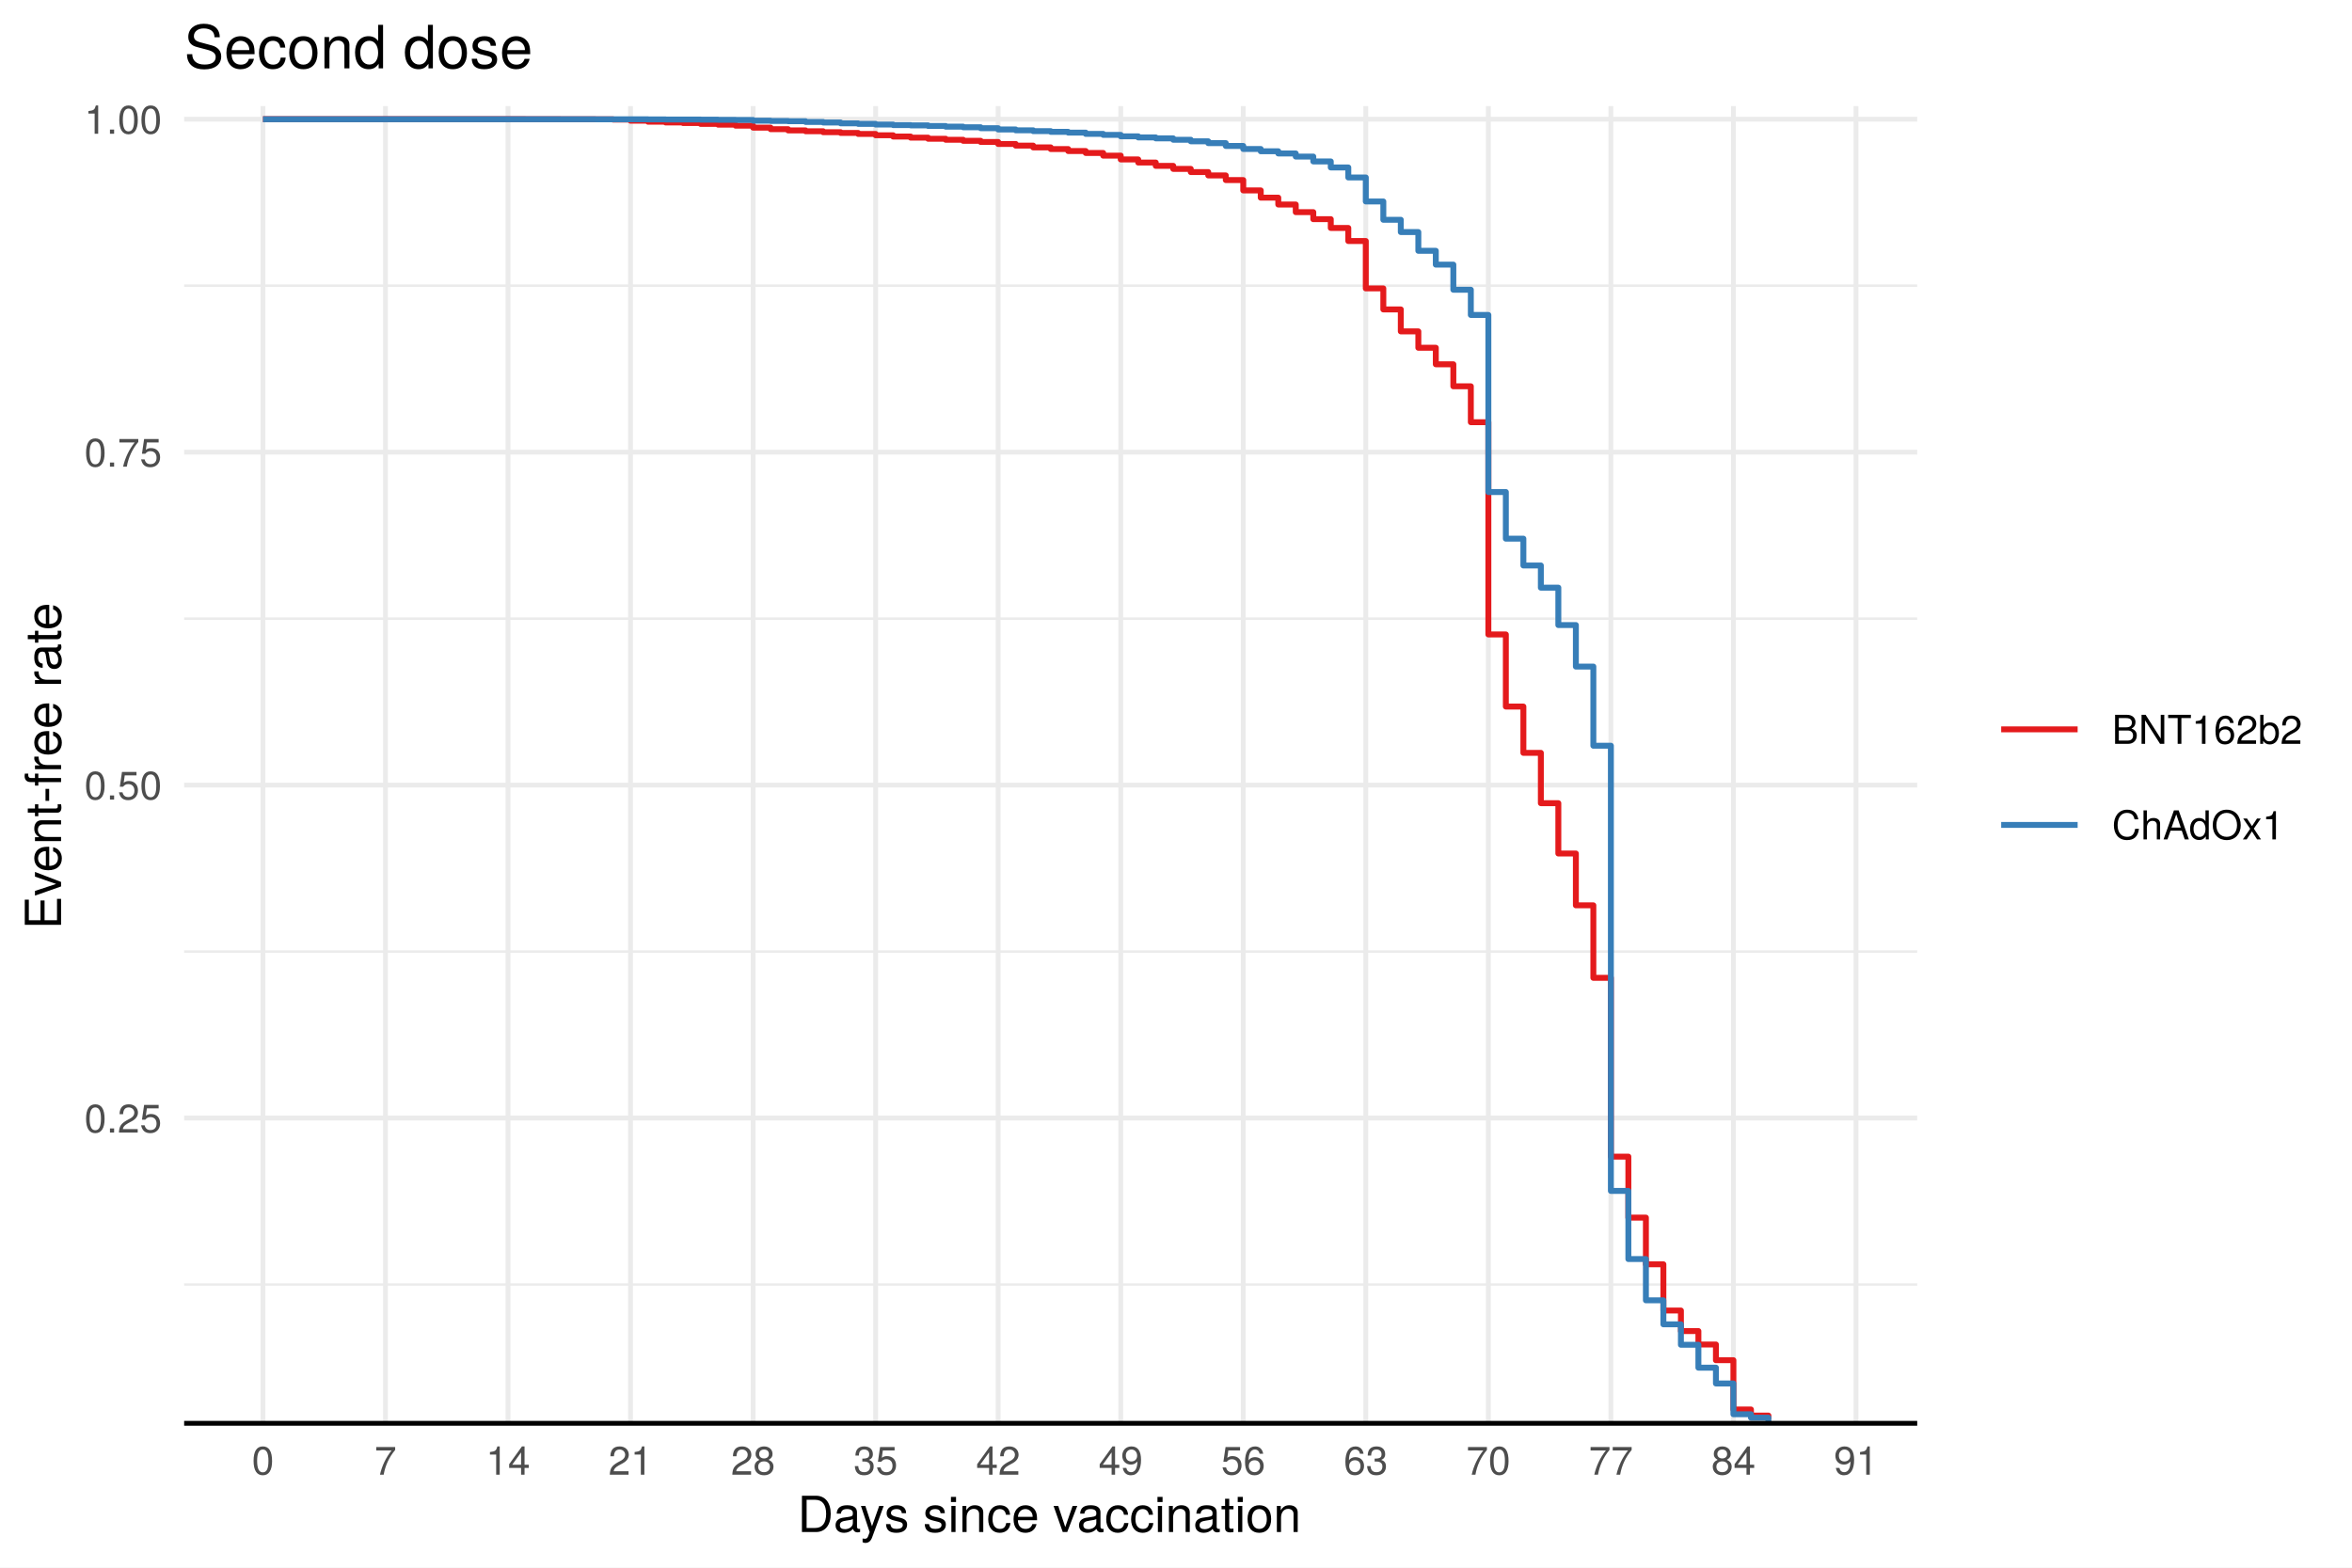
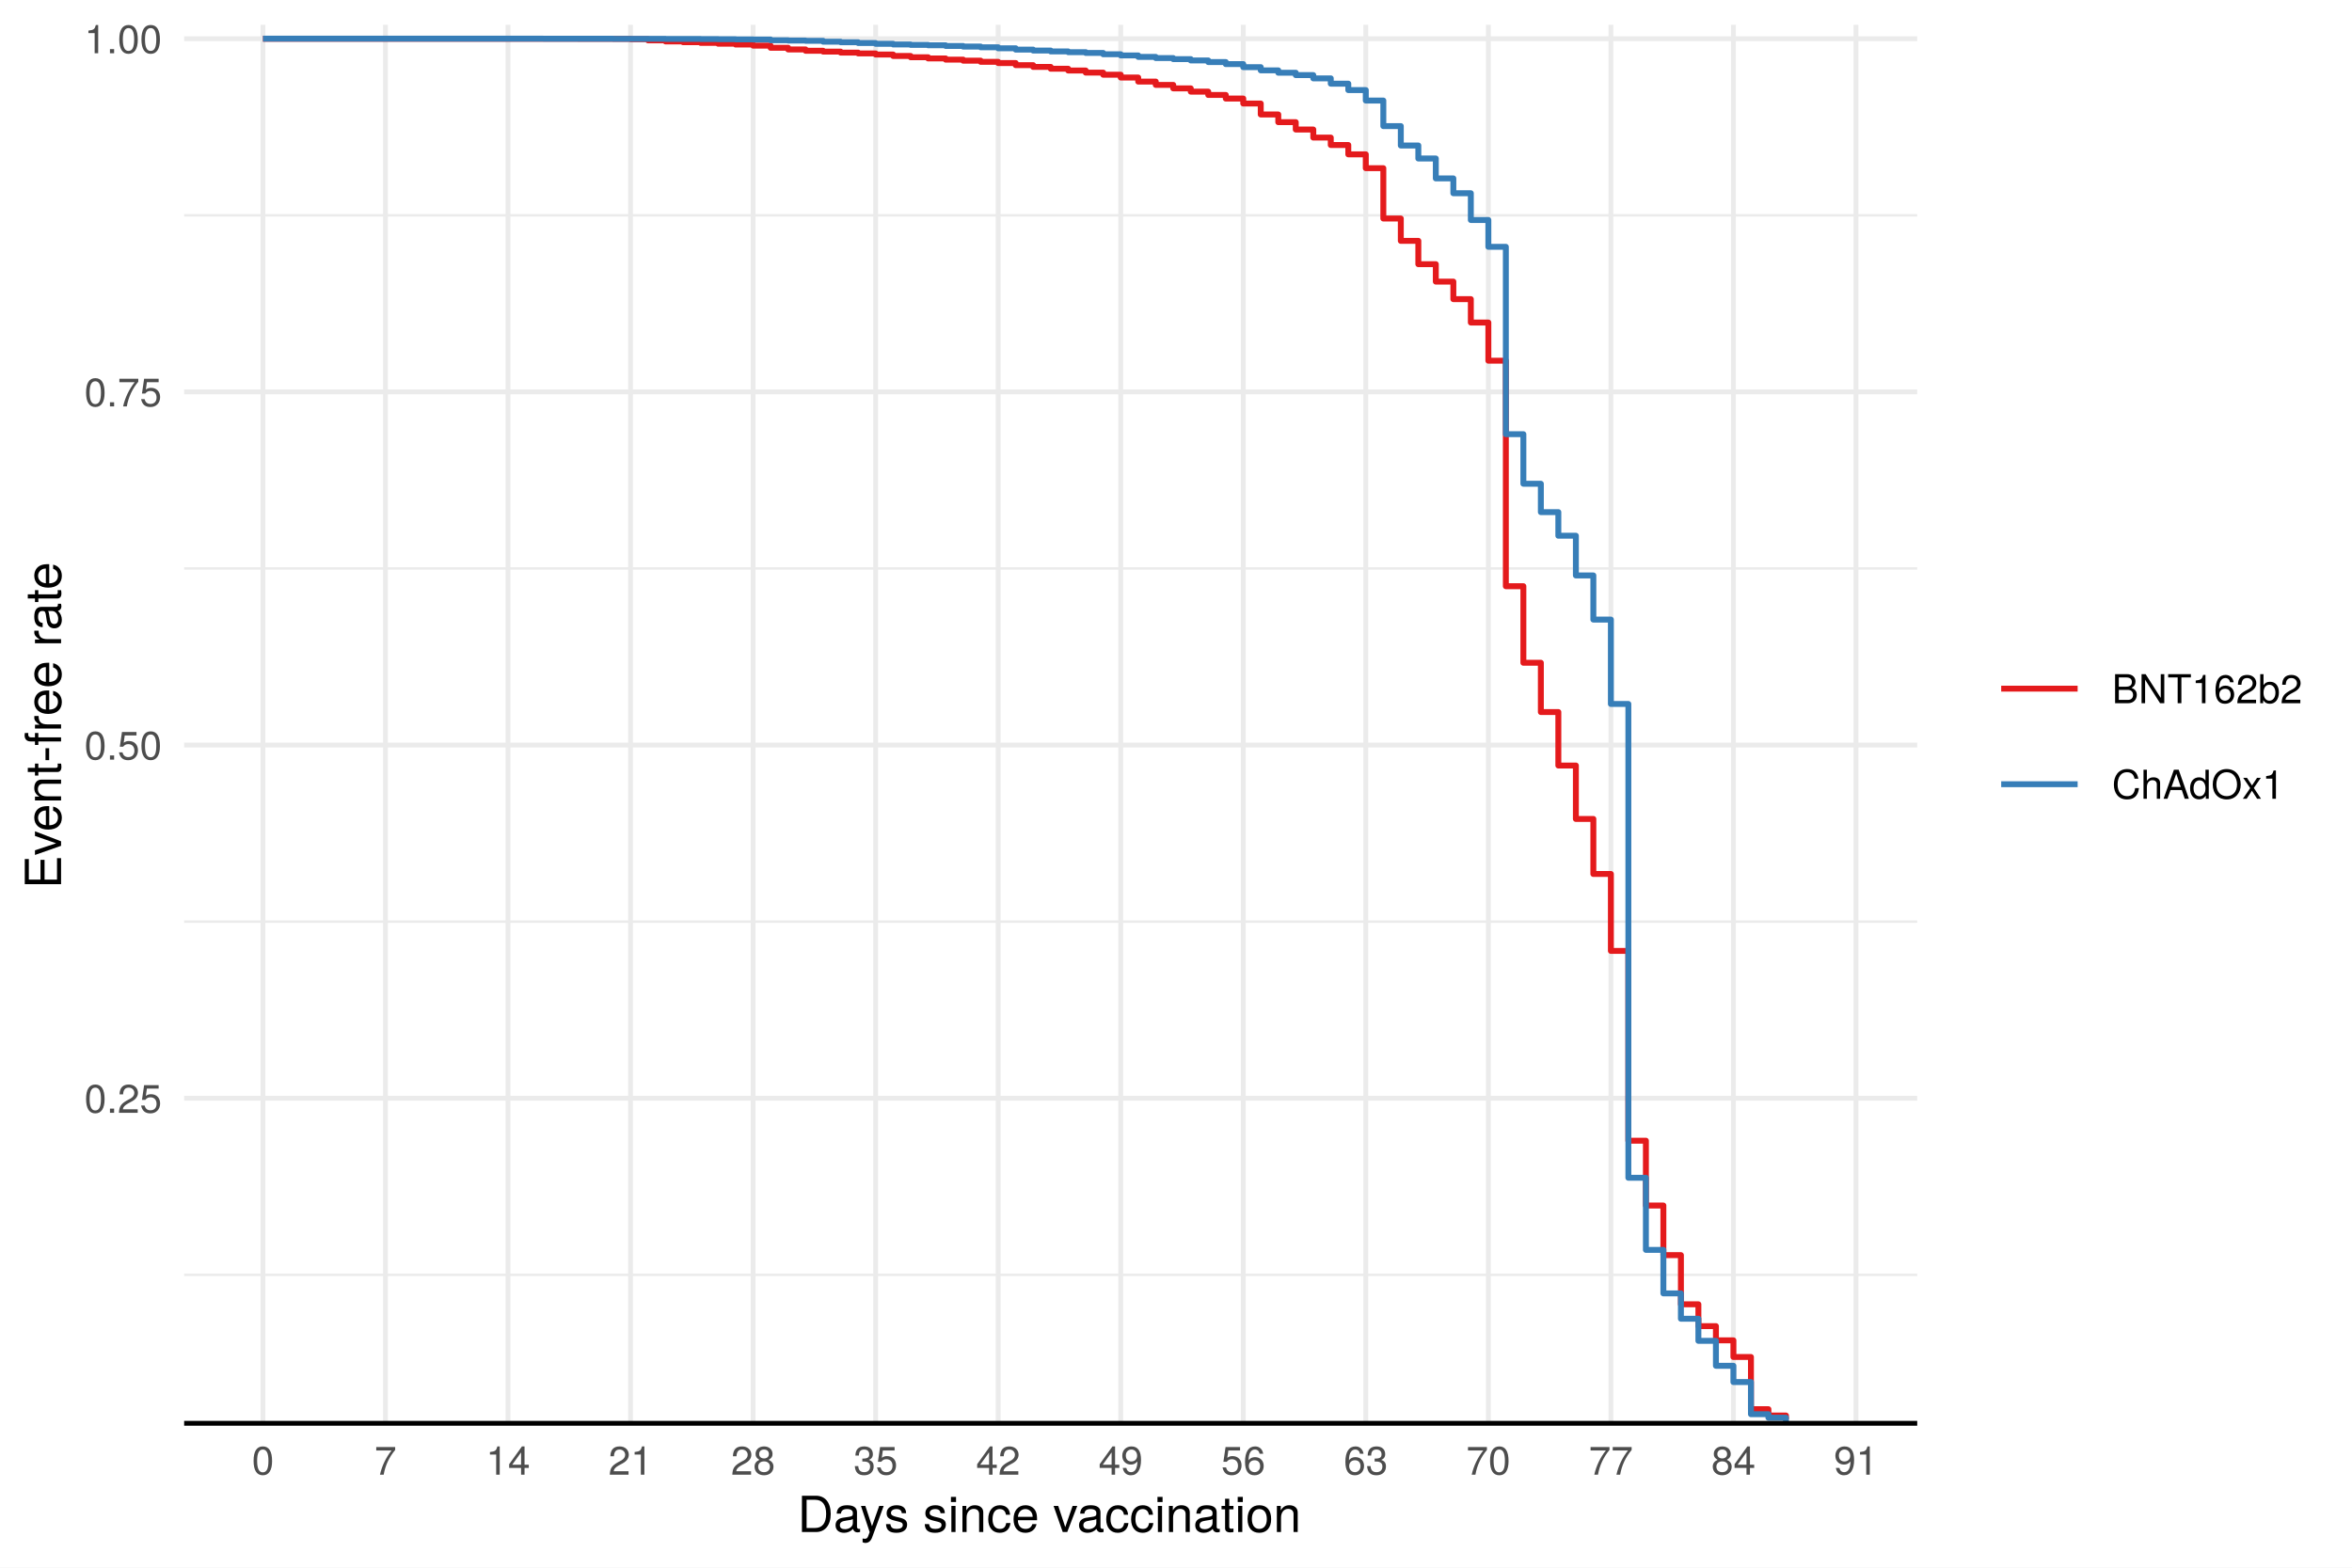
<svg xmlns="http://www.w3.org/2000/svg" viewBox="0 0 425.20 283.46">
  <defs>
    <style type="text/css">
    line, polyline, polygon, path, rect, circle {
      fill: none;
      stroke: #000000;
      stroke-linecap: round;
      stroke-linejoin: round;
      stroke-miterlimit: 10.00;
    }
  </style>
  </defs>
  <rect width="100%" height="100%" style="stroke: none; fill: #FFFFFF;" />
  <defs>
-     <clipPath id="cpMzMuMjl8MzQ2LjYwfDI1Ny4zNnwxOS4xOQ==">
-       <rect x="33.29" y="19.19" width="313.31" height="238.17" />
+     <clipPath id="cpMzMuMjl8MzQ2LjYwfDI1Ny4zNnw0LjQ4">
+       <rect x="33.29" y="4.48" width="313.31" height="252.88" />
    </clipPath>
  </defs>
-   <polyline points="33.29,232.26 346.60,232.26 " style="stroke-width: 0.44; stroke: #EBEBEB; stroke-linecap: butt;" clip-path="url(#cpMzMuMjl8MzQ2LjYwfDI1Ny4zNnwxOS4xOQ==)" />
-   <polyline points="33.29,172.06 346.60,172.06 " style="stroke-width: 0.44; stroke: #EBEBEB; stroke-linecap: butt;" clip-path="url(#cpMzMuMjl8MzQ2LjYwfDI1Ny4zNnwxOS4xOQ==)" />
-   <polyline points="33.29,111.86 346.60,111.86 " style="stroke-width: 0.44; stroke: #EBEBEB; stroke-linecap: butt;" clip-path="url(#cpMzMuMjl8MzQ2LjYwfDI1Ny4zNnwxOS4xOQ==)" />
-   <polyline points="33.29,51.65 346.60,51.65 " style="stroke-width: 0.44; stroke: #EBEBEB; stroke-linecap: butt;" clip-path="url(#cpMzMuMjl8MzQ2LjYwfDI1Ny4zNnwxOS4xOQ==)" />
-   <polyline points="33.29,202.16 346.60,202.16 " style="stroke-width: 0.87; stroke: #EBEBEB; stroke-linecap: butt;" clip-path="url(#cpMzMuMjl8MzQ2LjYwfDI1Ny4zNnwxOS4xOQ==)" />
-   <polyline points="33.29,141.96 346.60,141.96 " style="stroke-width: 0.87; stroke: #EBEBEB; stroke-linecap: butt;" clip-path="url(#cpMzMuMjl8MzQ2LjYwfDI1Ny4zNnwxOS4xOQ==)" />
-   <polyline points="33.29,81.76 346.60,81.76 " style="stroke-width: 0.87; stroke: #EBEBEB; stroke-linecap: butt;" clip-path="url(#cpMzMuMjl8MzQ2LjYwfDI1Ny4zNnwxOS4xOQ==)" />
-   <polyline points="33.29,21.55 346.60,21.55 " style="stroke-width: 0.87; stroke: #EBEBEB; stroke-linecap: butt;" clip-path="url(#cpMzMuMjl8MzQ2LjYwfDI1Ny4zNnwxOS4xOQ==)" />
-   <polyline points="47.54,257.36 47.54,19.19 " style="stroke-width: 0.87; stroke: #EBEBEB; stroke-linecap: butt;" clip-path="url(#cpMzMuMjl8MzQ2LjYwfDI1Ny4zNnwxOS4xOQ==)" />
-   <polyline points="69.69,257.36 69.69,19.19 " style="stroke-width: 0.87; stroke: #EBEBEB; stroke-linecap: butt;" clip-path="url(#cpMzMuMjl8MzQ2LjYwfDI1Ny4zNnwxOS4xOQ==)" />
-   <polyline points="91.84,257.36 91.84,19.19 " style="stroke-width: 0.87; stroke: #EBEBEB; stroke-linecap: butt;" clip-path="url(#cpMzMuMjl8MzQ2LjYwfDI1Ny4zNnwxOS4xOQ==)" />
-   <polyline points="113.99,257.36 113.99,19.19 " style="stroke-width: 0.87; stroke: #EBEBEB; stroke-linecap: butt;" clip-path="url(#cpMzMuMjl8MzQ2LjYwfDI1Ny4zNnwxOS4xOQ==)" />
-   <polyline points="136.15,257.36 136.15,19.19 " style="stroke-width: 0.87; stroke: #EBEBEB; stroke-linecap: butt;" clip-path="url(#cpMzMuMjl8MzQ2LjYwfDI1Ny4zNnwxOS4xOQ==)" />
-   <polyline points="158.30,257.36 158.30,19.19 " style="stroke-width: 0.87; stroke: #EBEBEB; stroke-linecap: butt;" clip-path="url(#cpMzMuMjl8MzQ2LjYwfDI1Ny4zNnwxOS4xOQ==)" />
-   <polyline points="180.45,257.36 180.45,19.19 " style="stroke-width: 0.87; stroke: #EBEBEB; stroke-linecap: butt;" clip-path="url(#cpMzMuMjl8MzQ2LjYwfDI1Ny4zNnwxOS4xOQ==)" />
-   <polyline points="202.61,257.36 202.61,19.19 " style="stroke-width: 0.87; stroke: #EBEBEB; stroke-linecap: butt;" clip-path="url(#cpMzMuMjl8MzQ2LjYwfDI1Ny4zNnwxOS4xOQ==)" />
-   <polyline points="224.76,257.36 224.76,19.19 " style="stroke-width: 0.87; stroke: #EBEBEB; stroke-linecap: butt;" clip-path="url(#cpMzMuMjl8MzQ2LjYwfDI1Ny4zNnwxOS4xOQ==)" />
-   <polyline points="246.91,257.36 246.91,19.19 " style="stroke-width: 0.87; stroke: #EBEBEB; stroke-linecap: butt;" clip-path="url(#cpMzMuMjl8MzQ2LjYwfDI1Ny4zNnwxOS4xOQ==)" />
-   <polyline points="269.07,257.36 269.07,19.19 " style="stroke-width: 0.87; stroke: #EBEBEB; stroke-linecap: butt;" clip-path="url(#cpMzMuMjl8MzQ2LjYwfDI1Ny4zNnwxOS4xOQ==)" />
-   <polyline points="291.22,257.36 291.22,19.19 " style="stroke-width: 0.87; stroke: #EBEBEB; stroke-linecap: butt;" clip-path="url(#cpMzMuMjl8MzQ2LjYwfDI1Ny4zNnwxOS4xOQ==)" />
-   <polyline points="313.37,257.36 313.37,19.19 " style="stroke-width: 0.87; stroke: #EBEBEB; stroke-linecap: butt;" clip-path="url(#cpMzMuMjl8MzQ2LjYwfDI1Ny4zNnwxOS4xOQ==)" />
-   <polyline points="335.53,257.36 335.53,19.19 " style="stroke-width: 0.87; stroke: #EBEBEB; stroke-linecap: butt;" clip-path="url(#cpMzMuMjl8MzQ2LjYwfDI1Ny4zNnwxOS4xOQ==)" />
-   <polyline points="47.54,21.55 50.70,21.55 50.70,21.55 53.86,21.55 53.86,21.55 57.03,21.55 57.03,21.55 60.19,21.55 60.19,21.55 63.36,21.55 63.36,21.55 66.52,21.55 66.52,21.55 69.69,21.55 69.69,21.55 72.85,21.55 72.85,21.55 76.02,21.55 76.02,21.55 79.18,21.55 79.18,21.55 82.35,21.55 82.35,21.55 85.51,21.55 85.51,21.55 88.68,21.55 88.68,21.55 91.84,21.55 91.84,21.55 95.01,21.55 95.01,21.56 98.17,21.56 98.17,21.56 101.34,21.56 101.34,21.57 104.50,21.57 104.50,21.57 107.66,21.57 107.66,21.58 110.83,21.58 110.83,21.62 113.99,21.62 113.99,21.83 117.16,21.83 117.16,22.01 120.32,22.01 120.32,22.14 123.49,22.14 123.49,22.25 126.65,22.25 126.65,22.40 129.82,22.40 129.82,22.54 132.98,22.54 132.98,22.72 136.15,22.72 136.15,23.08 139.31,23.08 139.31,23.36 142.48,23.36 142.48,23.58 145.64,23.58 145.64,23.73 148.81,23.73 148.81,23.90 151.97,23.90 151.97,24.04 155.14,24.04 155.14,24.22 158.30,24.22 158.30,24.46 161.47,24.46 161.47,24.69 164.63,24.69 164.63,24.89 167.79,24.89 167.79,25.09 170.96,25.09 170.96,25.27 174.12,25.27 174.12,25.46 177.29,25.46 177.29,25.67 180.45,25.67 180.45,26.03 183.62,26.03 183.62,26.33 186.78,26.33 186.78,26.65 189.95,26.65 189.95,26.95 193.11,26.95 193.11,27.31 196.28,27.31 196.28,27.66 199.44,27.66 199.44,28.14 202.61,28.14 202.61,28.83 205.77,28.83 205.77,29.39 208.94,29.39 208.94,29.99 212.10,29.99 212.10,30.54 215.27,30.54 215.27,31.11 218.43,31.11 218.43,31.72 221.60,31.72 221.60,32.56 224.76,32.56 224.76,34.43 227.92,34.43 227.92,35.74 231.09,35.74 231.09,36.98 234.25,36.98 234.25,38.36 237.42,38.36 237.42,39.63 240.58,39.63 240.58,41.22 243.75,41.22 243.75,43.58 246.91,43.58 246.91,52.15 250.08,52.15 250.08,55.95 253.24,55.95 253.24,59.92 256.41,59.92 256.41,62.88 259.57,62.88 259.57,65.87 262.74,65.87 262.74,69.85 265.90,69.85 265.90,76.34 269.07,76.34 269.07,114.72 272.23,114.72 272.23,127.76 275.40,127.76 275.40,136.13 278.56,136.13 278.56,145.23 281.72,145.23 281.72,154.33 284.89,154.33 284.89,163.70 288.05,163.70 288.05,176.81 291.22,176.81 291.22,209.14 294.38,209.14 294.38,220.17 297.55,220.17 297.55,228.61 300.71,228.61 300.71,236.97 303.88,236.97 303.88,240.68 307.04,240.68 307.04,243.11 310.21,243.11 310.21,245.95 313.37,245.95 313.37,254.86 316.54,254.86 316.54,255.96 319.70,255.96 319.70,256.60 " style="stroke-width: 1.07; stroke: #E41A1C; stroke-linecap: butt;" clip-path="url(#cpMzMuMjl8MzQ2LjYwfDI1Ny4zNnwxOS4xOQ==)" />
-   <polyline points="47.54,21.56 50.70,21.56 50.70,21.56 53.86,21.56 53.86,21.56 57.03,21.56 57.03,21.56 60.19,21.56 60.19,21.56 63.36,21.56 63.36,21.56 66.52,21.56 66.52,21.56 69.69,21.56 69.69,21.56 72.85,21.56 72.85,21.56 76.02,21.56 76.02,21.56 79.18,21.56 79.18,21.56 82.35,21.56 82.35,21.56 85.51,21.56 85.51,21.56 88.68,21.56 88.68,21.56 91.84,21.56 91.84,21.56 95.01,21.56 95.01,21.56 98.17,21.56 98.17,21.56 101.34,21.56 101.34,21.56 104.50,21.56 104.50,21.56 107.66,21.56 107.66,21.57 110.83,21.57 110.83,21.57 113.99,21.57 113.99,21.57 117.16,21.57 117.16,21.59 120.32,21.59 120.32,21.61 123.49,21.61 123.49,21.61 126.65,21.61 126.65,21.64 129.82,21.64 129.82,21.67 132.98,21.67 132.98,21.69 136.15,21.69 136.15,21.82 139.31,21.82 139.31,21.87 142.48,21.87 142.48,21.92 145.64,21.92 145.64,22.05 148.81,22.05 148.81,22.15 151.97,22.15 151.97,22.30 155.14,22.30 155.14,22.40 158.30,22.40 158.30,22.52 161.47,22.52 161.47,22.62 164.63,22.62 164.63,22.67 167.79,22.67 167.79,22.78 170.96,22.78 170.96,22.90 174.12,22.90 174.12,23.01 177.29,23.01 177.29,23.18 180.45,23.18 180.45,23.41 183.62,23.41 183.62,23.56 186.78,23.56 186.78,23.71 189.95,23.71 189.95,23.84 193.11,23.84 193.11,23.98 196.28,23.98 196.28,24.21 199.44,24.21 199.44,24.39 202.61,24.39 202.61,24.65 205.77,24.65 205.77,24.85 208.94,24.85 208.94,25.02 212.10,25.02 212.10,25.27 215.27,25.27 215.27,25.55 218.43,25.55 218.43,25.88 221.60,25.88 221.60,26.39 224.76,26.39 224.76,26.94 227.92,26.94 227.92,27.35 231.09,27.35 231.09,27.75 234.25,27.75 234.25,28.31 237.42,28.31 237.42,29.19 240.58,29.19 240.58,30.28 243.75,30.28 243.75,32.09 246.91,32.09 246.91,36.43 250.08,36.43 250.08,39.74 253.24,39.74 253.24,41.96 256.41,41.96 256.41,45.35 259.57,45.35 259.57,47.85 262.74,47.85 262.74,52.39 265.90,52.39 265.90,56.95 269.07,56.95 269.07,88.97 272.23,88.97 272.23,97.40 275.40,97.40 275.40,102.25 278.56,102.25 278.56,106.26 281.72,106.26 281.72,113.02 284.89,113.02 284.89,120.53 288.05,120.53 288.05,134.84 291.22,134.84 291.22,215.34 294.38,215.34 294.38,227.66 297.55,227.66 297.55,235.12 300.71,235.12 300.71,239.46 303.88,239.46 303.88,243.16 307.04,243.16 307.04,247.30 310.21,247.30 310.21,250.16 313.37,250.16 313.37,255.72 316.54,255.72 316.54,256.35 319.70,256.35 319.70,257.36 " style="stroke-width: 1.07; stroke: #377EB8; stroke-linecap: butt;" clip-path="url(#cpMzMuMjl8MzQ2LjYwfDI1Ny4zNnwxOS4xOQ==)" />
+   <polyline points="33.29,230.52 346.60,230.52 " style="stroke-width: 0.44; stroke: #EBEBEB; stroke-linecap: butt;" clip-path="url(#cpMzMuMjl8MzQ2LjYwfDI1Ny4zNnw0LjQ4)" />
+   <polyline points="33.29,166.65 346.60,166.65 " style="stroke-width: 0.44; stroke: #EBEBEB; stroke-linecap: butt;" clip-path="url(#cpMzMuMjl8MzQ2LjYwfDI1Ny4zNnw0LjQ4)" />
+   <polyline points="33.29,102.79 346.60,102.79 " style="stroke-width: 0.44; stroke: #EBEBEB; stroke-linecap: butt;" clip-path="url(#cpMzMuMjl8MzQ2LjYwfDI1Ny4zNnw0LjQ4)" />
+   <polyline points="33.29,38.93 346.60,38.93 " style="stroke-width: 0.44; stroke: #EBEBEB; stroke-linecap: butt;" clip-path="url(#cpMzMuMjl8MzQ2LjYwfDI1Ny4zNnw0LjQ4)" />
+   <polyline points="33.29,198.58 346.60,198.58 " style="stroke-width: 0.87; stroke: #EBEBEB; stroke-linecap: butt;" clip-path="url(#cpMzMuMjl8MzQ2LjYwfDI1Ny4zNnw0LjQ4)" />
+   <polyline points="33.29,134.72 346.60,134.72 " style="stroke-width: 0.87; stroke: #EBEBEB; stroke-linecap: butt;" clip-path="url(#cpMzMuMjl8MzQ2LjYwfDI1Ny4zNnw0LjQ4)" />
+   <polyline points="33.29,70.86 346.60,70.86 " style="stroke-width: 0.87; stroke: #EBEBEB; stroke-linecap: butt;" clip-path="url(#cpMzMuMjl8MzQ2LjYwfDI1Ny4zNnw0LjQ4)" />
+   <polyline points="33.29,7.00 346.60,7.00 " style="stroke-width: 0.87; stroke: #EBEBEB; stroke-linecap: butt;" clip-path="url(#cpMzMuMjl8MzQ2LjYwfDI1Ny4zNnw0LjQ4)" />
+   <polyline points="47.54,257.36 47.54,4.48 " style="stroke-width: 0.87; stroke: #EBEBEB; stroke-linecap: butt;" clip-path="url(#cpMzMuMjl8MzQ2LjYwfDI1Ny4zNnw0LjQ4)" />
+   <polyline points="69.69,257.36 69.69,4.48 " style="stroke-width: 0.87; stroke: #EBEBEB; stroke-linecap: butt;" clip-path="url(#cpMzMuMjl8MzQ2LjYwfDI1Ny4zNnw0LjQ4)" />
+   <polyline points="91.84,257.36 91.84,4.48 " style="stroke-width: 0.87; stroke: #EBEBEB; stroke-linecap: butt;" clip-path="url(#cpMzMuMjl8MzQ2LjYwfDI1Ny4zNnw0LjQ4)" />
+   <polyline points="113.99,257.36 113.99,4.48 " style="stroke-width: 0.87; stroke: #EBEBEB; stroke-linecap: butt;" clip-path="url(#cpMzMuMjl8MzQ2LjYwfDI1Ny4zNnw0LjQ4)" />
+   <polyline points="136.15,257.36 136.15,4.48 " style="stroke-width: 0.87; stroke: #EBEBEB; stroke-linecap: butt;" clip-path="url(#cpMzMuMjl8MzQ2LjYwfDI1Ny4zNnw0LjQ4)" />
+   <polyline points="158.30,257.36 158.30,4.48 " style="stroke-width: 0.87; stroke: #EBEBEB; stroke-linecap: butt;" clip-path="url(#cpMzMuMjl8MzQ2LjYwfDI1Ny4zNnw0LjQ4)" />
+   <polyline points="180.45,257.36 180.45,4.48 " style="stroke-width: 0.87; stroke: #EBEBEB; stroke-linecap: butt;" clip-path="url(#cpMzMuMjl8MzQ2LjYwfDI1Ny4zNnw0LjQ4)" />
+   <polyline points="202.61,257.36 202.61,4.48 " style="stroke-width: 0.87; stroke: #EBEBEB; stroke-linecap: butt;" clip-path="url(#cpMzMuMjl8MzQ2LjYwfDI1Ny4zNnw0LjQ4)" />
+   <polyline points="224.76,257.36 224.76,4.48 " style="stroke-width: 0.87; stroke: #EBEBEB; stroke-linecap: butt;" clip-path="url(#cpMzMuMjl8MzQ2LjYwfDI1Ny4zNnw0LjQ4)" />
+   <polyline points="246.91,257.36 246.91,4.48 " style="stroke-width: 0.87; stroke: #EBEBEB; stroke-linecap: butt;" clip-path="url(#cpMzMuMjl8MzQ2LjYwfDI1Ny4zNnw0LjQ4)" />
+   <polyline points="269.07,257.36 269.07,4.48 " style="stroke-width: 0.87; stroke: #EBEBEB; stroke-linecap: butt;" clip-path="url(#cpMzMuMjl8MzQ2LjYwfDI1Ny4zNnw0LjQ4)" />
+   <polyline points="291.22,257.36 291.22,4.48 " style="stroke-width: 0.87; stroke: #EBEBEB; stroke-linecap: butt;" clip-path="url(#cpMzMuMjl8MzQ2LjYwfDI1Ny4zNnw0LjQ4)" />
+   <polyline points="313.37,257.36 313.37,4.48 " style="stroke-width: 0.87; stroke: #EBEBEB; stroke-linecap: butt;" clip-path="url(#cpMzMuMjl8MzQ2LjYwfDI1Ny4zNnw0LjQ4)" />
+   <polyline points="335.53,257.36 335.53,4.48 " style="stroke-width: 0.87; stroke: #EBEBEB; stroke-linecap: butt;" clip-path="url(#cpMzMuMjl8MzQ2LjYwfDI1Ny4zNnw0LjQ4)" />
+   <polyline points="47.54,7.00 50.70,7.00 50.70,7.00 53.86,7.00 53.86,7.00 57.03,7.00 57.03,7.00 60.19,7.00 60.19,7.00 63.36,7.00 63.36,7.00 66.52,7.00 66.52,7.00 69.69,7.00 69.69,7.00 72.85,7.00 72.85,7.00 76.02,7.00 76.02,7.00 79.18,7.00 79.18,7.00 82.35,7.00 82.35,7.00 85.51,7.00 85.51,7.00 88.68,7.00 88.68,7.00 91.84,7.00 91.84,7.00 95.01,7.00 95.01,7.00 98.17,7.00 98.17,7.01 101.34,7.01 101.34,7.01 104.50,7.01 104.50,7.02 107.66,7.02 107.66,7.02 110.83,7.02 110.83,7.03 113.99,7.03 113.99,7.08 117.16,7.08 117.16,7.30 120.32,7.30 120.32,7.49 123.49,7.49 123.49,7.63 126.65,7.63 126.65,7.75 129.82,7.75 129.82,7.90 132.98,7.90 132.98,8.05 136.15,8.05 136.15,8.25 139.31,8.25 139.31,8.64 142.48,8.64 142.48,8.94 145.64,8.94 145.64,9.18 148.81,9.18 148.81,9.33 151.97,9.33 151.97,9.51 155.14,9.51 155.14,9.66 158.30,9.66 158.30,9.86 161.47,9.86 161.47,10.12 164.63,10.12 164.63,10.35 167.79,10.35 167.79,10.57 170.96,10.57 170.96,10.78 174.12,10.78 174.12,10.97 177.29,10.97 177.29,11.18 180.45,11.18 180.45,11.40 183.62,11.40 183.62,11.78 186.78,11.78 186.78,12.10 189.95,12.10 189.95,12.43 193.11,12.43 193.11,12.75 196.28,12.75 196.28,13.13 199.44,13.13 199.44,13.51 202.61,13.51 202.61,14.02 205.77,14.02 205.77,14.75 208.94,14.75 208.94,15.35 212.10,15.35 212.10,15.98 215.27,15.98 215.27,16.57 218.43,16.57 218.43,17.17 221.60,17.17 221.60,17.82 224.76,17.82 224.76,18.72 227.92,18.72 227.92,20.70 231.09,20.70 231.09,22.09 234.25,22.09 234.25,23.42 237.42,23.42 237.42,24.88 240.58,24.88 240.58,26.22 243.75,26.22 243.75,27.91 246.91,27.91 246.91,30.41 250.08,30.41 250.08,39.51 253.24,39.51 253.24,43.55 256.41,43.55 256.41,47.77 259.57,47.77 259.57,50.92 262.74,50.92 262.74,54.09 265.90,54.09 265.90,58.32 269.07,58.32 269.07,65.22 272.23,65.22 272.23,106.00 275.40,106.00 275.40,119.84 278.56,119.84 278.56,128.75 281.72,128.75 281.72,138.42 284.89,138.42 284.89,148.08 288.05,148.08 288.05,158.03 291.22,158.03 291.22,171.94 294.38,171.94 294.38,206.26 297.55,206.26 297.55,217.98 300.71,217.98 300.71,226.95 303.88,226.95 303.88,235.84 307.04,235.84 307.04,239.79 310.21,239.79 310.21,242.36 313.37,242.36 313.37,245.37 316.54,245.37 316.54,254.81 319.70,254.81 319.70,255.95 322.87,255.95 322.87,256.62 " style="stroke-width: 1.07; stroke: #E41A1C; stroke-linecap: butt;" clip-path="url(#cpMzMuMjl8MzQ2LjYwfDI1Ny4zNnw0LjQ4)" />
+   <polyline points="47.54,6.99 50.70,6.99 50.70,6.99 53.86,6.99 53.86,6.99 57.03,6.99 57.03,6.99 60.19,6.99 60.19,6.99 63.36,6.99 63.36,6.99 66.52,6.99 66.52,6.99 69.69,6.99 69.69,6.99 72.85,6.99 72.85,6.99 76.02,6.99 76.02,6.99 79.18,6.99 79.18,6.99 82.35,6.99 82.35,6.99 85.51,6.99 85.51,6.99 88.68,6.99 88.68,6.99 91.84,6.99 91.84,6.99 95.01,6.99 95.01,6.99 98.17,6.99 98.17,7.00 101.34,7.00 101.34,7.00 104.50,7.00 104.50,7.00 107.66,7.00 107.66,7.00 110.83,7.00 110.83,7.02 113.99,7.02 113.99,7.02 117.16,7.02 117.16,7.02 120.32,7.02 120.32,7.04 123.49,7.04 123.49,7.04 126.65,7.04 126.65,7.06 129.82,7.06 129.82,7.09 132.98,7.09 132.98,7.12 136.15,7.12 136.15,7.14 139.31,7.14 139.31,7.28 142.48,7.28 142.48,7.33 145.64,7.33 145.64,7.38 148.81,7.38 148.81,7.54 151.97,7.54 151.97,7.64 155.14,7.64 155.14,7.78 158.30,7.78 158.30,7.92 161.47,7.92 161.47,8.04 164.63,8.04 164.63,8.12 167.79,8.12 167.79,8.19 170.96,8.19 170.96,8.31 174.12,8.31 174.12,8.42 177.29,8.42 177.29,8.55 180.45,8.55 180.45,8.73 183.62,8.73 183.62,8.97 186.78,8.97 186.78,9.14 189.95,9.14 189.95,9.30 193.11,9.30 193.11,9.43 196.28,9.43 196.28,9.57 199.44,9.57 199.44,9.81 202.61,9.81 202.61,10.02 205.77,10.02 205.77,10.29 208.94,10.29 208.94,10.50 212.10,10.50 212.10,10.69 215.27,10.69 215.27,10.93 218.43,10.93 218.43,11.22 221.60,11.22 221.60,11.59 224.76,11.59 224.76,12.14 227.92,12.14 227.92,12.72 231.09,12.72 231.09,13.15 234.25,13.15 234.25,13.58 237.42,13.58 237.42,14.17 240.58,14.17 240.58,15.13 243.75,15.13 243.75,16.29 246.91,16.29 246.91,18.18 250.08,18.18 250.08,22.80 253.24,22.80 253.24,26.31 256.41,26.31 256.41,28.66 259.57,28.66 259.57,32.26 262.74,32.26 262.74,34.94 265.90,34.94 265.90,39.78 269.07,39.78 269.07,44.63 272.23,44.63 272.23,78.51 275.40,78.51 275.40,87.47 278.56,87.47 278.56,92.60 281.72,92.60 281.72,96.87 284.89,96.87 284.89,104.05 288.05,104.05 288.05,112.03 291.22,112.03 291.22,127.29 294.38,127.29 294.38,212.96 297.55,212.96 297.55,226.00 300.71,226.00 300.71,233.87 303.88,233.87 303.88,238.45 307.04,238.45 307.04,242.45 310.21,242.45 310.21,246.96 313.37,246.96 313.37,249.90 316.54,249.90 316.54,255.71 319.70,255.71 319.70,256.35 322.87,256.35 322.87,257.36 " style="stroke-width: 1.07; stroke: #377EB8; stroke-linecap: butt;" clip-path="url(#cpMzMuMjl8MzQ2LjYwfDI1Ny4zNnw0LjQ4)" />
  <defs>
    <clipPath id="cpMC4wMHw0MjUuMjB8MjgzLjQ2fDAuMDA=">
      <rect x="0.00" y="0.00" width="425.20" height="283.46" />
    </clipPath>
  </defs>
  <g clip-path="url(#cpMC4wMHw0MjUuMjB8MjgzLjQ2fDAuMDA=)">
-     <text x="15.25" y="204.79" style="font-size: 7.20px; fill: #4D4D4D; font-family: TeX Gyre Heros;" textLength="14.01px" lengthAdjust="spacingAndGlyphs">0.25</text>
+     <text x="15.25" y="201.21" style="font-size: 7.20px; fill: #4D4D4D; font-family: TeX Gyre Heros;" textLength="14.01px" lengthAdjust="spacingAndGlyphs">0.25</text>
  </g>
  <g clip-path="url(#cpMC4wMHw0MjUuMjB8MjgzLjQ2fDAuMDA=)">
-     <text x="15.25" y="144.58" style="font-size: 7.20px; fill: #4D4D4D; font-family: TeX Gyre Heros;" textLength="14.01px" lengthAdjust="spacingAndGlyphs">0.50</text>
+     <text x="15.25" y="137.35" style="font-size: 7.20px; fill: #4D4D4D; font-family: TeX Gyre Heros;" textLength="14.01px" lengthAdjust="spacingAndGlyphs">0.50</text>
  </g>
  <g clip-path="url(#cpMC4wMHw0MjUuMjB8MjgzLjQ2fDAuMDA=)">
-     <text x="15.25" y="84.38" style="font-size: 7.20px; fill: #4D4D4D; font-family: TeX Gyre Heros;" textLength="14.01px" lengthAdjust="spacingAndGlyphs">0.75</text>
+     <text x="15.25" y="73.49" style="font-size: 7.20px; fill: #4D4D4D; font-family: TeX Gyre Heros;" textLength="14.01px" lengthAdjust="spacingAndGlyphs">0.75</text>
  </g>
  <g clip-path="url(#cpMC4wMHw0MjUuMjB8MjgzLjQ2fDAuMDA=)">
-     <text x="15.25" y="24.18" style="font-size: 7.20px; fill: #4D4D4D; font-family: TeX Gyre Heros;" textLength="14.01px" lengthAdjust="spacingAndGlyphs">1.00</text>
+     <text x="15.25" y="9.63" style="font-size: 7.20px; fill: #4D4D4D; font-family: TeX Gyre Heros;" textLength="14.01px" lengthAdjust="spacingAndGlyphs">1.00</text>
  </g>
  <polyline points="33.29,257.36 346.60,257.36 " style="stroke-width: 0.87; stroke-linecap: butt;" clip-path="url(#cpMC4wMHw0MjUuMjB8MjgzLjQ2fDAuMDA=)" />
  <g clip-path="url(#cpMC4wMHw0MjUuMjB8MjgzLjQ2fDAuMDA=)">
    <text x="45.53" y="266.65" style="font-size: 7.20px; fill: #4D4D4D; font-family: TeX Gyre Heros;" textLength="4.00px" lengthAdjust="spacingAndGlyphs">0</text>
  </g>
  <g clip-path="url(#cpMC4wMHw0MjUuMjB8MjgzLjQ2fDAuMDA=)">
    <text x="67.69" y="266.65" style="font-size: 7.20px; fill: #4D4D4D; font-family: TeX Gyre Heros;" textLength="4.00px" lengthAdjust="spacingAndGlyphs">7</text>
  </g>
  <g clip-path="url(#cpMC4wMHw0MjUuMjB8MjgzLjQ2fDAuMDA=)">
    <text x="87.84" y="266.65" style="font-size: 7.20px; fill: #4D4D4D; font-family: TeX Gyre Heros;" textLength="8.01px" lengthAdjust="spacingAndGlyphs">14</text>
  </g>
  <g clip-path="url(#cpMC4wMHw0MjUuMjB8MjgzLjQ2fDAuMDA=)">
    <text x="109.99" y="266.65" style="font-size: 7.20px; fill: #4D4D4D; font-family: TeX Gyre Heros;" textLength="8.01px" lengthAdjust="spacingAndGlyphs">21</text>
  </g>
  <g clip-path="url(#cpMC4wMHw0MjUuMjB8MjgzLjQ2fDAuMDA=)">
    <text x="132.14" y="266.65" style="font-size: 7.20px; fill: #4D4D4D; font-family: TeX Gyre Heros;" textLength="8.01px" lengthAdjust="spacingAndGlyphs">28</text>
  </g>
  <g clip-path="url(#cpMC4wMHw0MjUuMjB8MjgzLjQ2fDAuMDA=)">
    <text x="154.30" y="266.65" style="font-size: 7.20px; fill: #4D4D4D; font-family: TeX Gyre Heros;" textLength="8.01px" lengthAdjust="spacingAndGlyphs">35</text>
  </g>
  <g clip-path="url(#cpMC4wMHw0MjUuMjB8MjgzLjQ2fDAuMDA=)">
    <text x="176.45" y="266.65" style="font-size: 7.20px; fill: #4D4D4D; font-family: TeX Gyre Heros;" textLength="8.01px" lengthAdjust="spacingAndGlyphs">42</text>
  </g>
  <g clip-path="url(#cpMC4wMHw0MjUuMjB8MjgzLjQ2fDAuMDA=)">
    <text x="198.60" y="266.65" style="font-size: 7.20px; fill: #4D4D4D; font-family: TeX Gyre Heros;" textLength="8.01px" lengthAdjust="spacingAndGlyphs">49</text>
  </g>
  <g clip-path="url(#cpMC4wMHw0MjUuMjB8MjgzLjQ2fDAuMDA=)">
    <text x="220.76" y="266.65" style="font-size: 7.20px; fill: #4D4D4D; font-family: TeX Gyre Heros;" textLength="8.01px" lengthAdjust="spacingAndGlyphs">56</text>
  </g>
  <g clip-path="url(#cpMC4wMHw0MjUuMjB8MjgzLjQ2fDAuMDA=)">
    <text x="242.91" y="266.65" style="font-size: 7.20px; fill: #4D4D4D; font-family: TeX Gyre Heros;" textLength="8.01px" lengthAdjust="spacingAndGlyphs">63</text>
  </g>
  <g clip-path="url(#cpMC4wMHw0MjUuMjB8MjgzLjQ2fDAuMDA=)">
    <text x="265.06" y="266.65" style="font-size: 7.20px; fill: #4D4D4D; font-family: TeX Gyre Heros;" textLength="8.01px" lengthAdjust="spacingAndGlyphs">70</text>
  </g>
  <g clip-path="url(#cpMC4wMHw0MjUuMjB8MjgzLjQ2fDAuMDA=)">
    <text x="287.22" y="266.65" style="font-size: 7.20px; fill: #4D4D4D; font-family: TeX Gyre Heros;" textLength="8.01px" lengthAdjust="spacingAndGlyphs">77</text>
  </g>
  <g clip-path="url(#cpMC4wMHw0MjUuMjB8MjgzLjQ2fDAuMDA=)">
    <text x="309.37" y="266.65" style="font-size: 7.20px; fill: #4D4D4D; font-family: TeX Gyre Heros;" textLength="8.01px" lengthAdjust="spacingAndGlyphs">84</text>
  </g>
  <g clip-path="url(#cpMC4wMHw0MjUuMjB8MjgzLjQ2fDAuMDA=)">
    <text x="331.52" y="266.65" style="font-size: 7.20px; fill: #4D4D4D; font-family: TeX Gyre Heros;" textLength="8.01px" lengthAdjust="spacingAndGlyphs">91</text>
  </g>
  <g clip-path="url(#cpMC4wMHw0MjUuMjB8MjgzLjQ2fDAuMDA=)">
    <text x="144.18" y="277.02" style="font-size: 9.00px; font-family: TeX Gyre Heros;" textLength="91.53px" lengthAdjust="spacingAndGlyphs">Days since vaccination</text>
  </g>
  <g clip-path="url(#cpMC4wMHw0MjUuMjB8MjgzLjQ2fDAuMDA=)">
-     <text transform="translate(11.04,168.04) rotate(-90)" style="font-size: 9.00px; font-family: TeX Gyre Heros;" textLength="59.53px" lengthAdjust="spacingAndGlyphs">Event-free rate</text>
+     <text transform="translate(11.04,160.69) rotate(-90)" style="font-size: 9.00px; font-family: TeX Gyre Heros;" textLength="59.53px" lengthAdjust="spacingAndGlyphs">Event-free rate</text>
  </g>
-   <line x1="361.78" y1="131.88" x2="375.60" y2="131.88" style="stroke-width: 1.07; stroke: #E41A1C; stroke-linecap: butt;" clip-path="url(#cpMC4wMHw0MjUuMjB8MjgzLjQ2fDAuMDA=)" />
-   <line x1="361.78" y1="149.16" x2="375.60" y2="149.16" style="stroke-width: 1.07; stroke: #377EB8; stroke-linecap: butt;" clip-path="url(#cpMC4wMHw0MjUuMjB8MjgzLjQ2fDAuMDA=)" />
+   <line x1="361.78" y1="124.52" x2="375.60" y2="124.52" style="stroke-width: 1.07; stroke: #E41A1C; stroke-linecap: butt;" clip-path="url(#cpMC4wMHw0MjUuMjB8MjgzLjQ2fDAuMDA=)" />
+   <line x1="361.78" y1="141.80" x2="375.60" y2="141.80" style="stroke-width: 1.07; stroke: #377EB8; stroke-linecap: butt;" clip-path="url(#cpMC4wMHw0MjUuMjB8MjgzLjQ2fDAuMDA=)" />
  <g clip-path="url(#cpMC4wMHw0MjUuMjB8MjgzLjQ2fDAuMDA=)">
-     <text x="381.81" y="134.50" style="font-size: 7.20px; font-family: TeX Gyre Heros;" textLength="34.42px" lengthAdjust="spacingAndGlyphs">BNT162b2</text>
+     <text x="381.81" y="127.15" style="font-size: 7.20px; font-family: TeX Gyre Heros;" textLength="34.42px" lengthAdjust="spacingAndGlyphs">BNT162b2</text>
  </g>
  <g clip-path="url(#cpMC4wMHw0MjUuMjB8MjgzLjQ2fDAuMDA=)">
-     <text x="381.81" y="151.78" style="font-size: 7.20px; font-family: TeX Gyre Heros;" textLength="31.21px" lengthAdjust="spacingAndGlyphs">ChAdOx1</text>
-   </g>
-   <g clip-path="url(#cpMC4wMHw0MjUuMjB8MjgzLjQ2fDAuMDA=)">
-     <text x="33.29" y="12.36" style="font-size: 10.80px; font-family: TeX Gyre Heros;" textLength="63.04px" lengthAdjust="spacingAndGlyphs">Second dose</text>
+     <text x="381.81" y="144.43" style="font-size: 7.20px; font-family: TeX Gyre Heros;" textLength="31.21px" lengthAdjust="spacingAndGlyphs">ChAdOx1</text>
  </g>
</svg>
